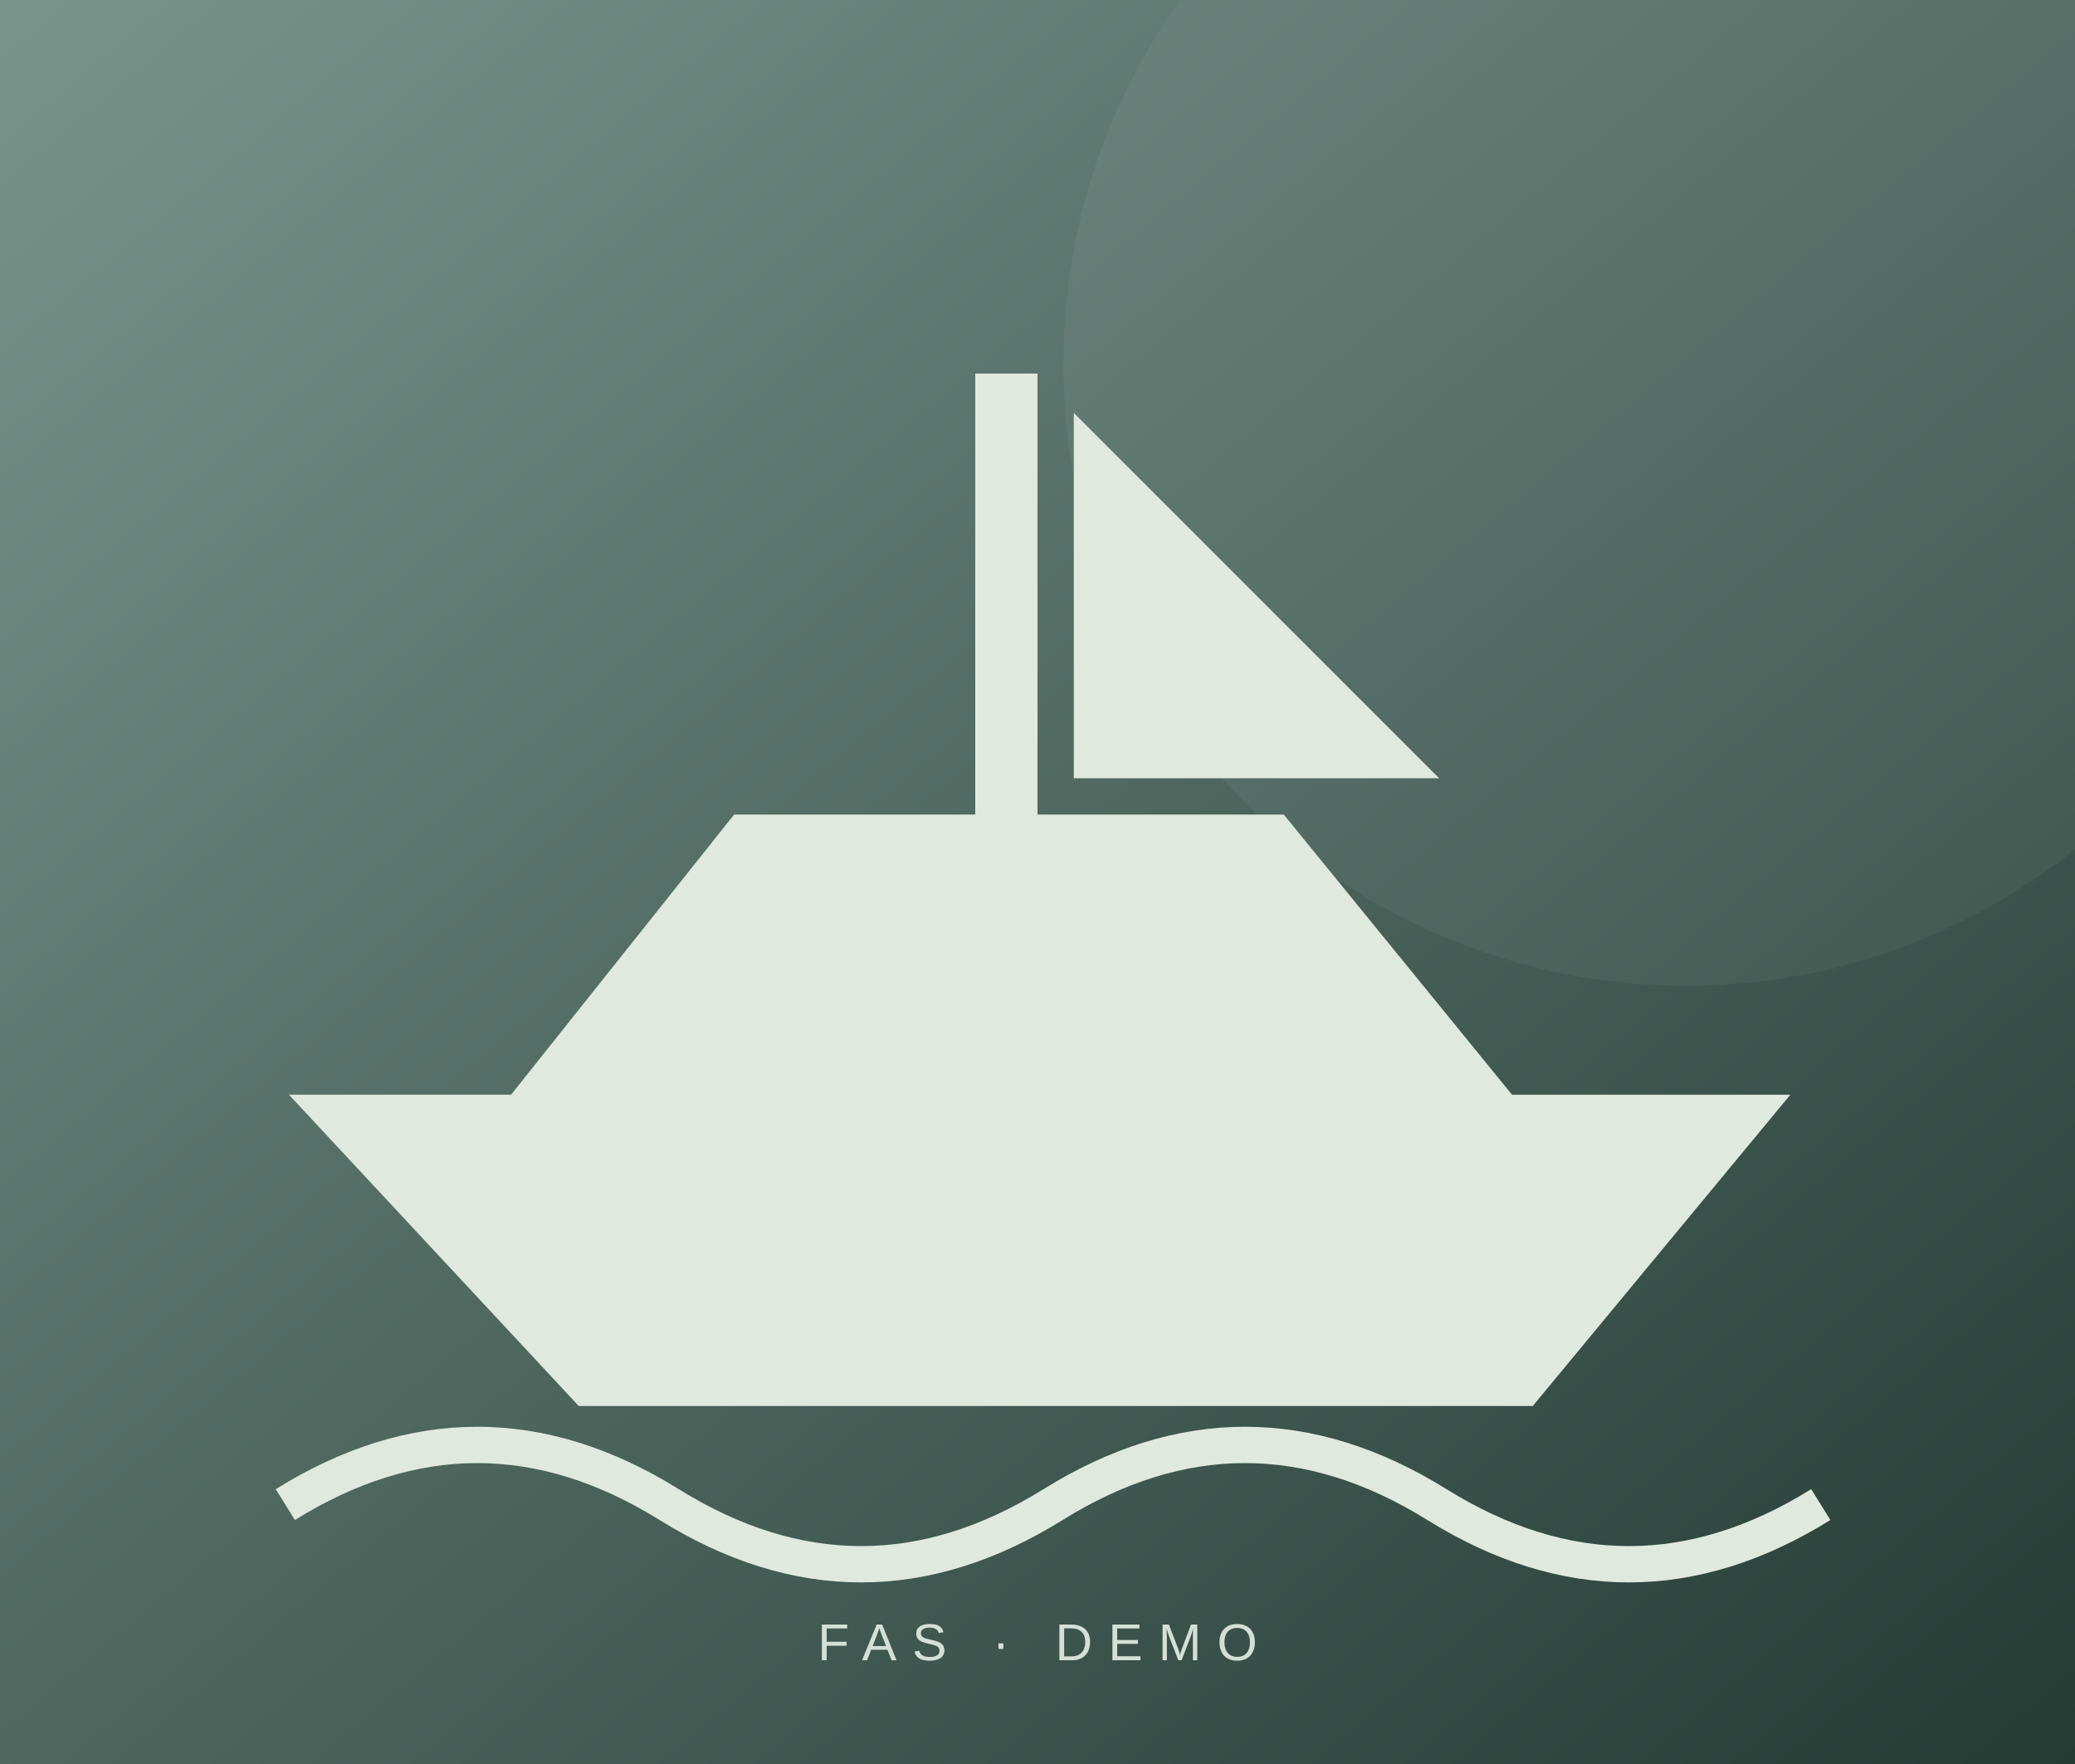
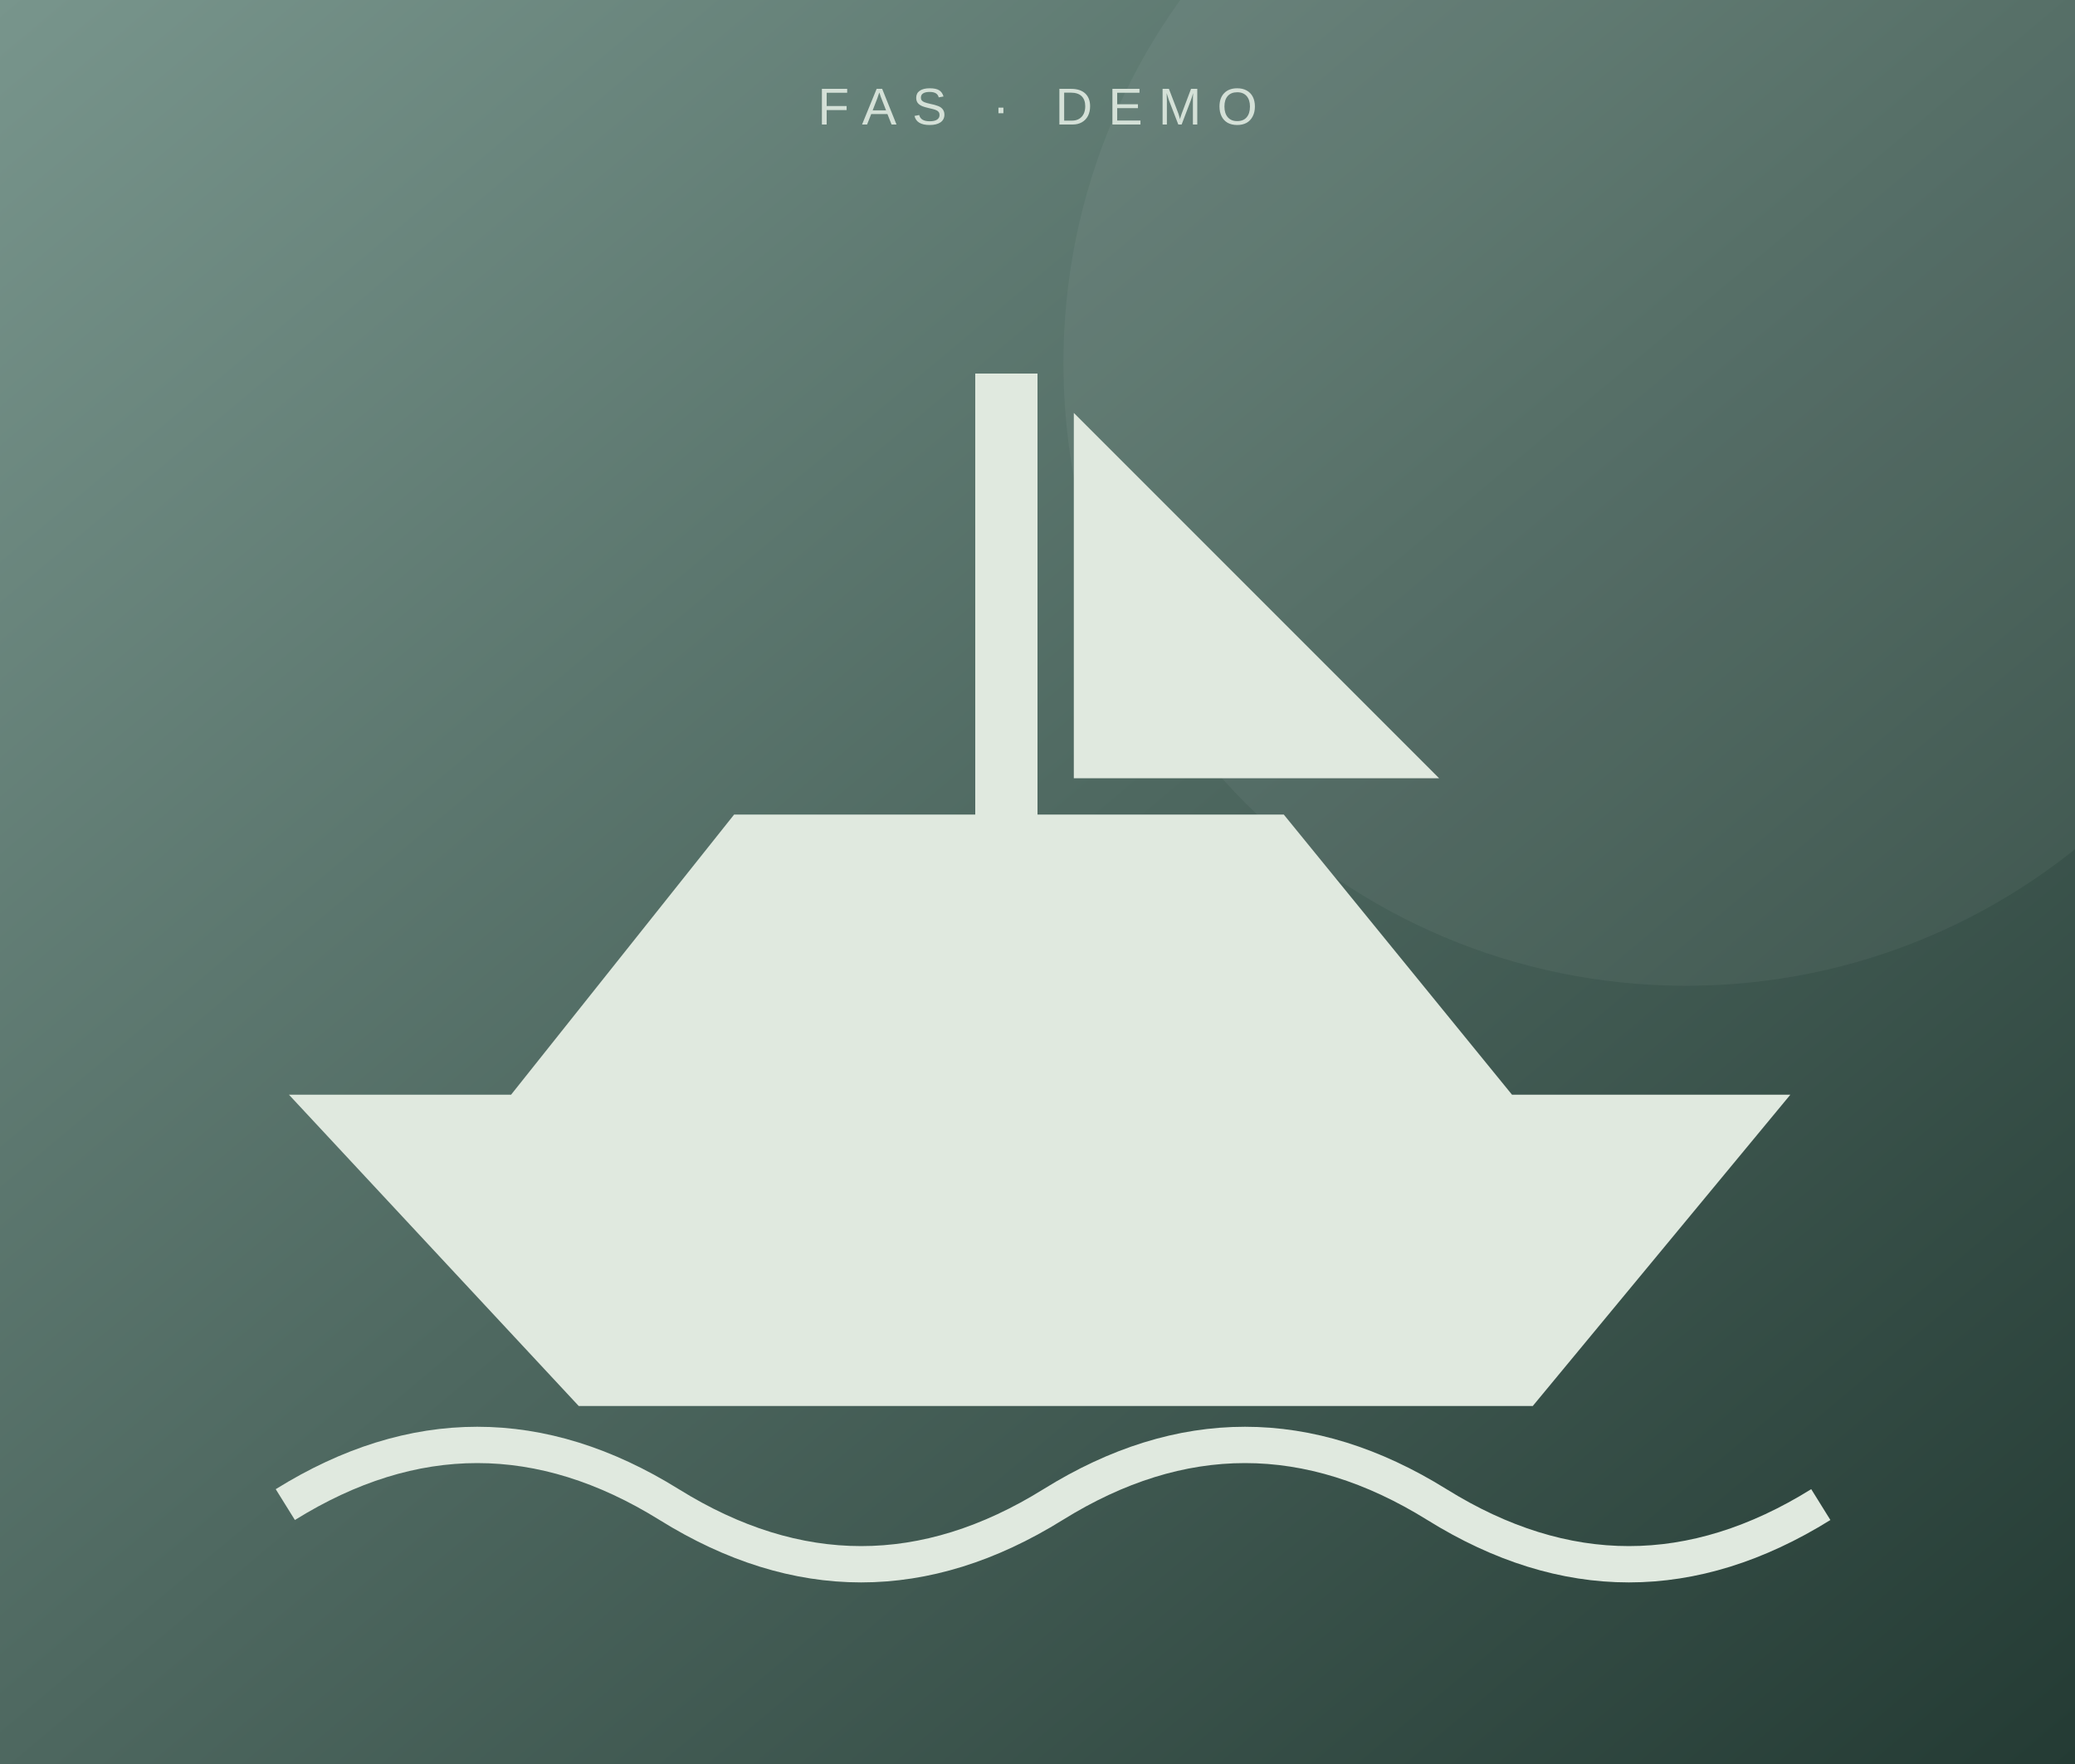
<svg xmlns="http://www.w3.org/2000/svg" viewBox="0 0 400 340">
  <defs>
    <linearGradient id="b" x2="1" y2="1">
      <stop stop-color="#78958c" />
      <stop offset="1" stop-color="#243b34" />
    </linearGradient>
  </defs>
  <rect width="400" height="340" fill="url(#b)" />
  <circle cx="325" cy="70" r="120" fill="#ffffff0c" />
  <g fill="#e0e9df" stroke="#e0e9df" stroke-width="2">
    <path d="M58 212h285l-48 58H112zM142 158h105l44 54H99z" />
    <path d="M194 72v87" stroke-width="12" />
    <path d="M208 82l67 67h-67z" />
    <path d="M55 290q37-23 74 0t74 0t74 0t74 0" fill="none" stroke-width="7" />
  </g>
-   <text x="200" y="320" text-anchor="middle" fill="#d4e0d7" font-family="Arial" font-size="10" letter-spacing="3">FAS · DEMO</text>
+   <text x="200" y="24" text-anchor="middle" fill="#d4e0d7" font-family="Arial" font-size="10" letter-spacing="3">FAS · DEMO</text>
</svg>
